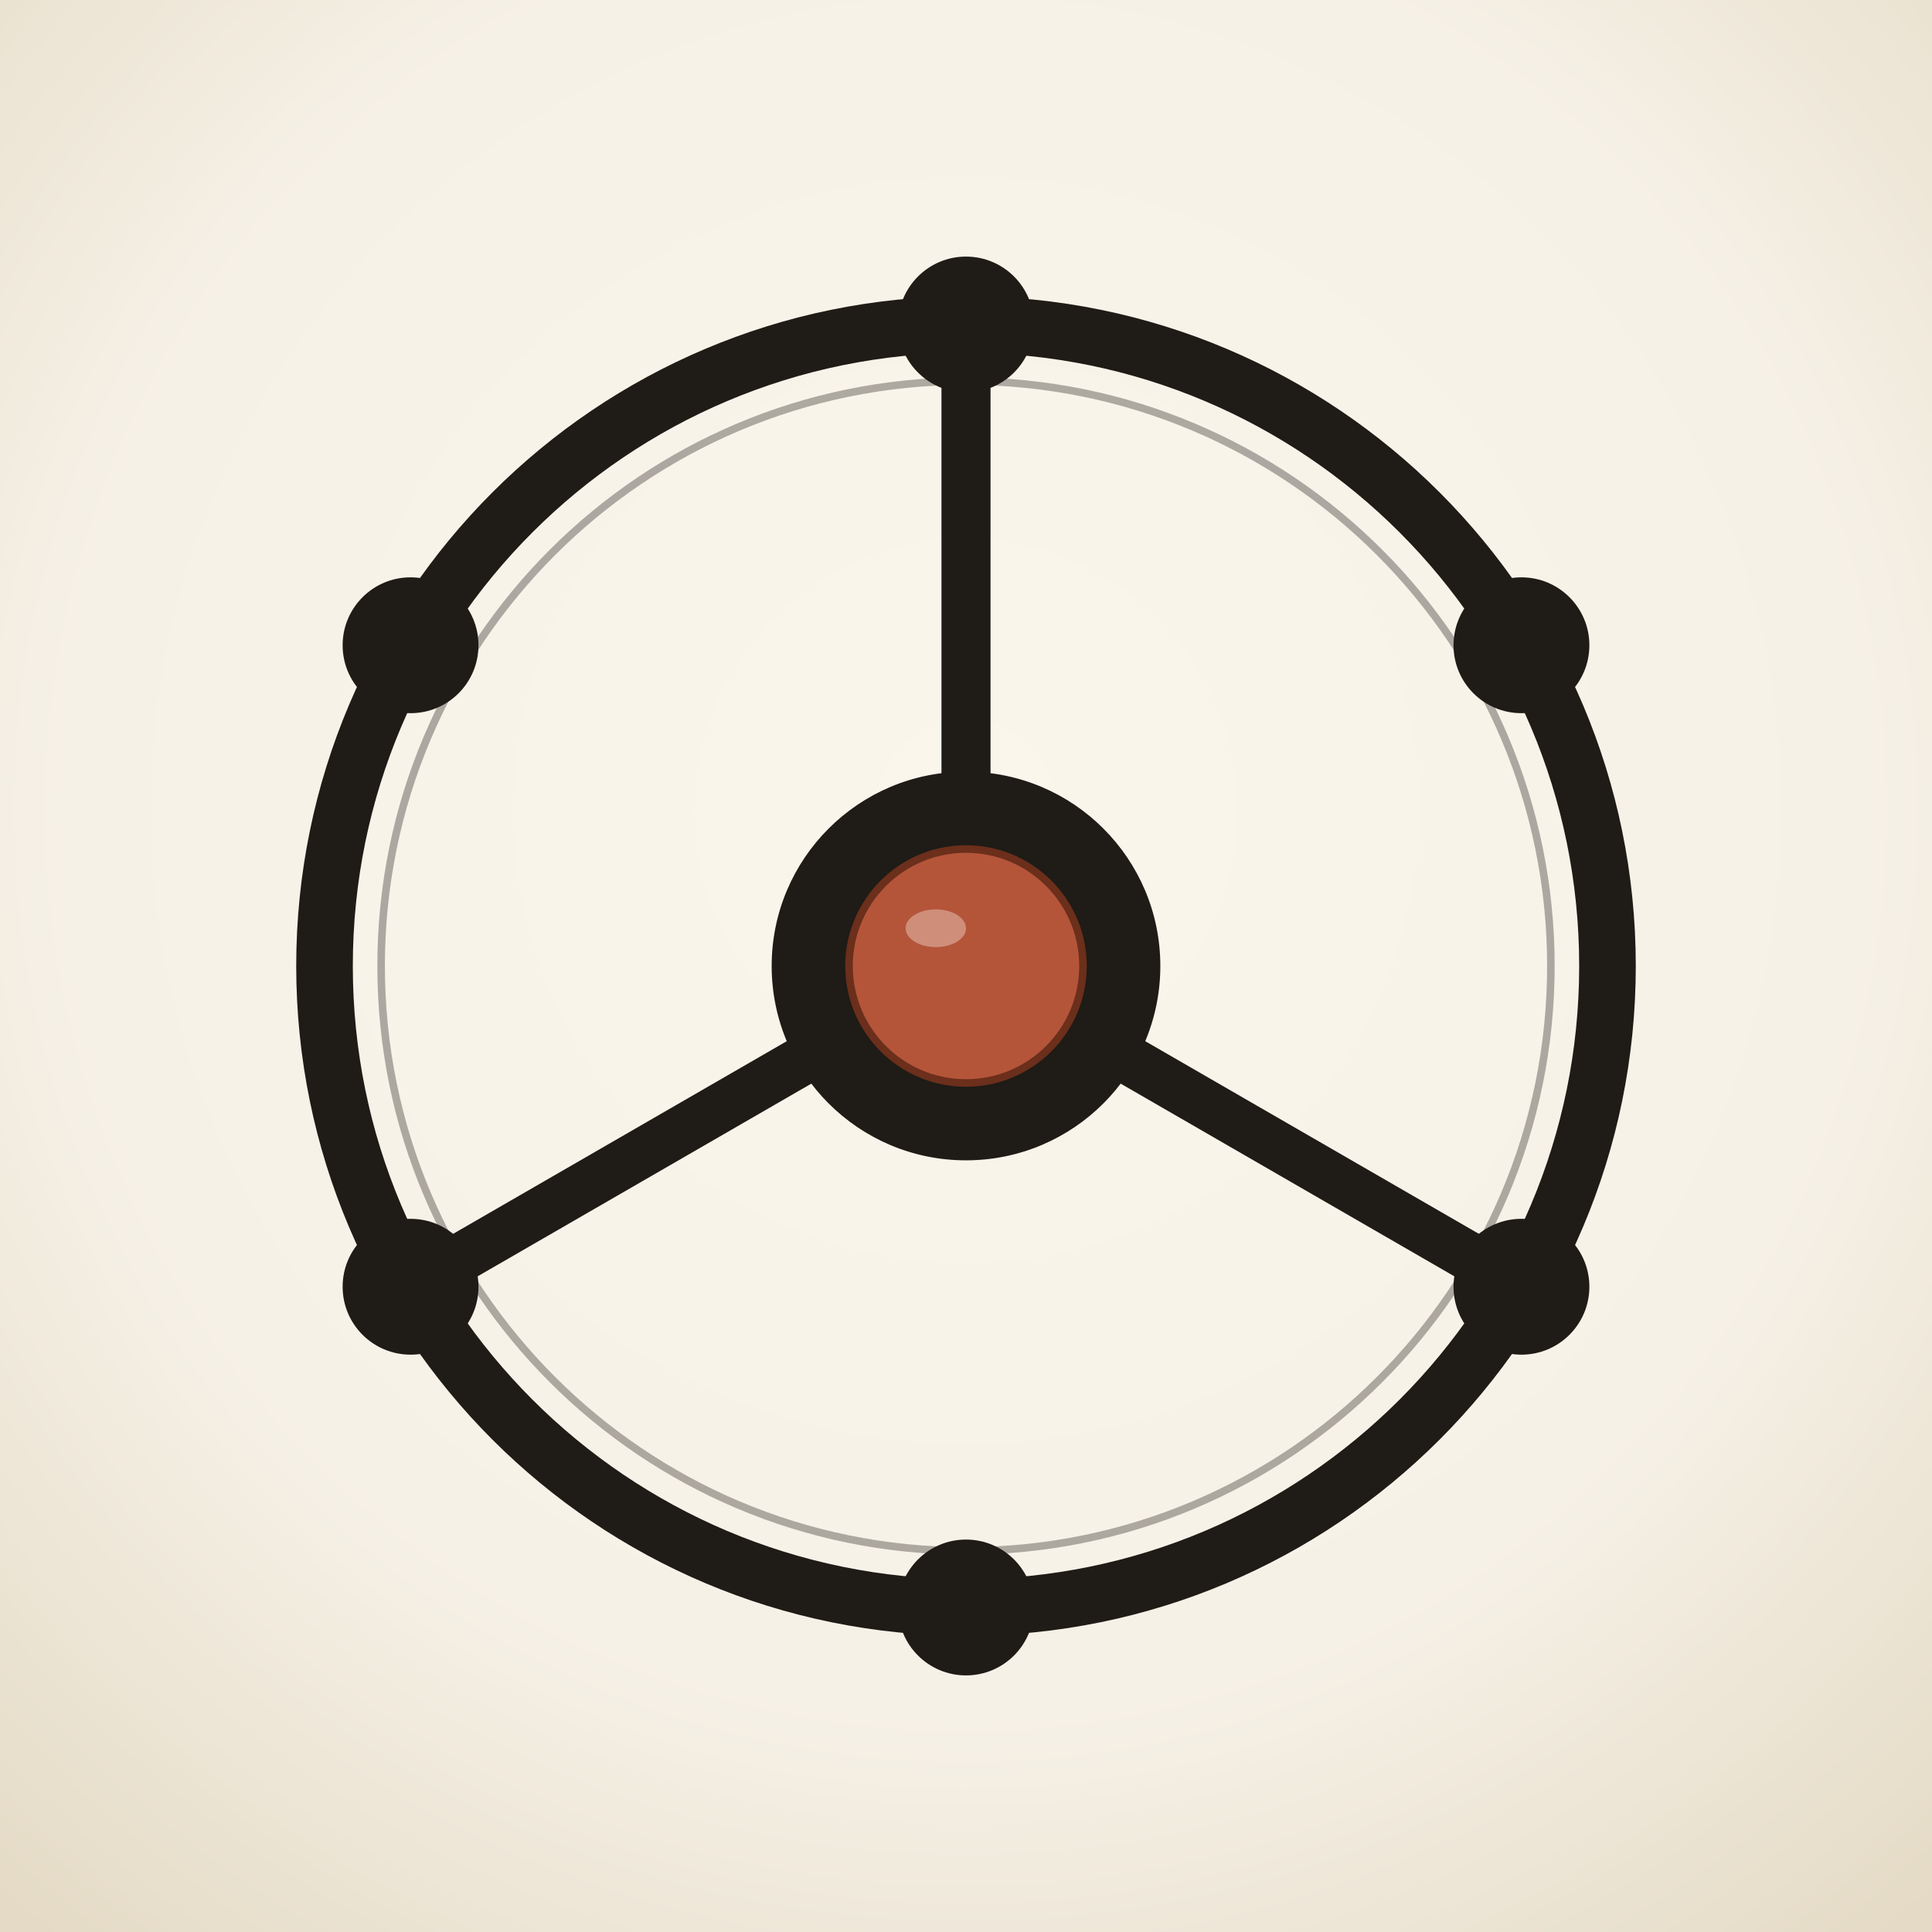
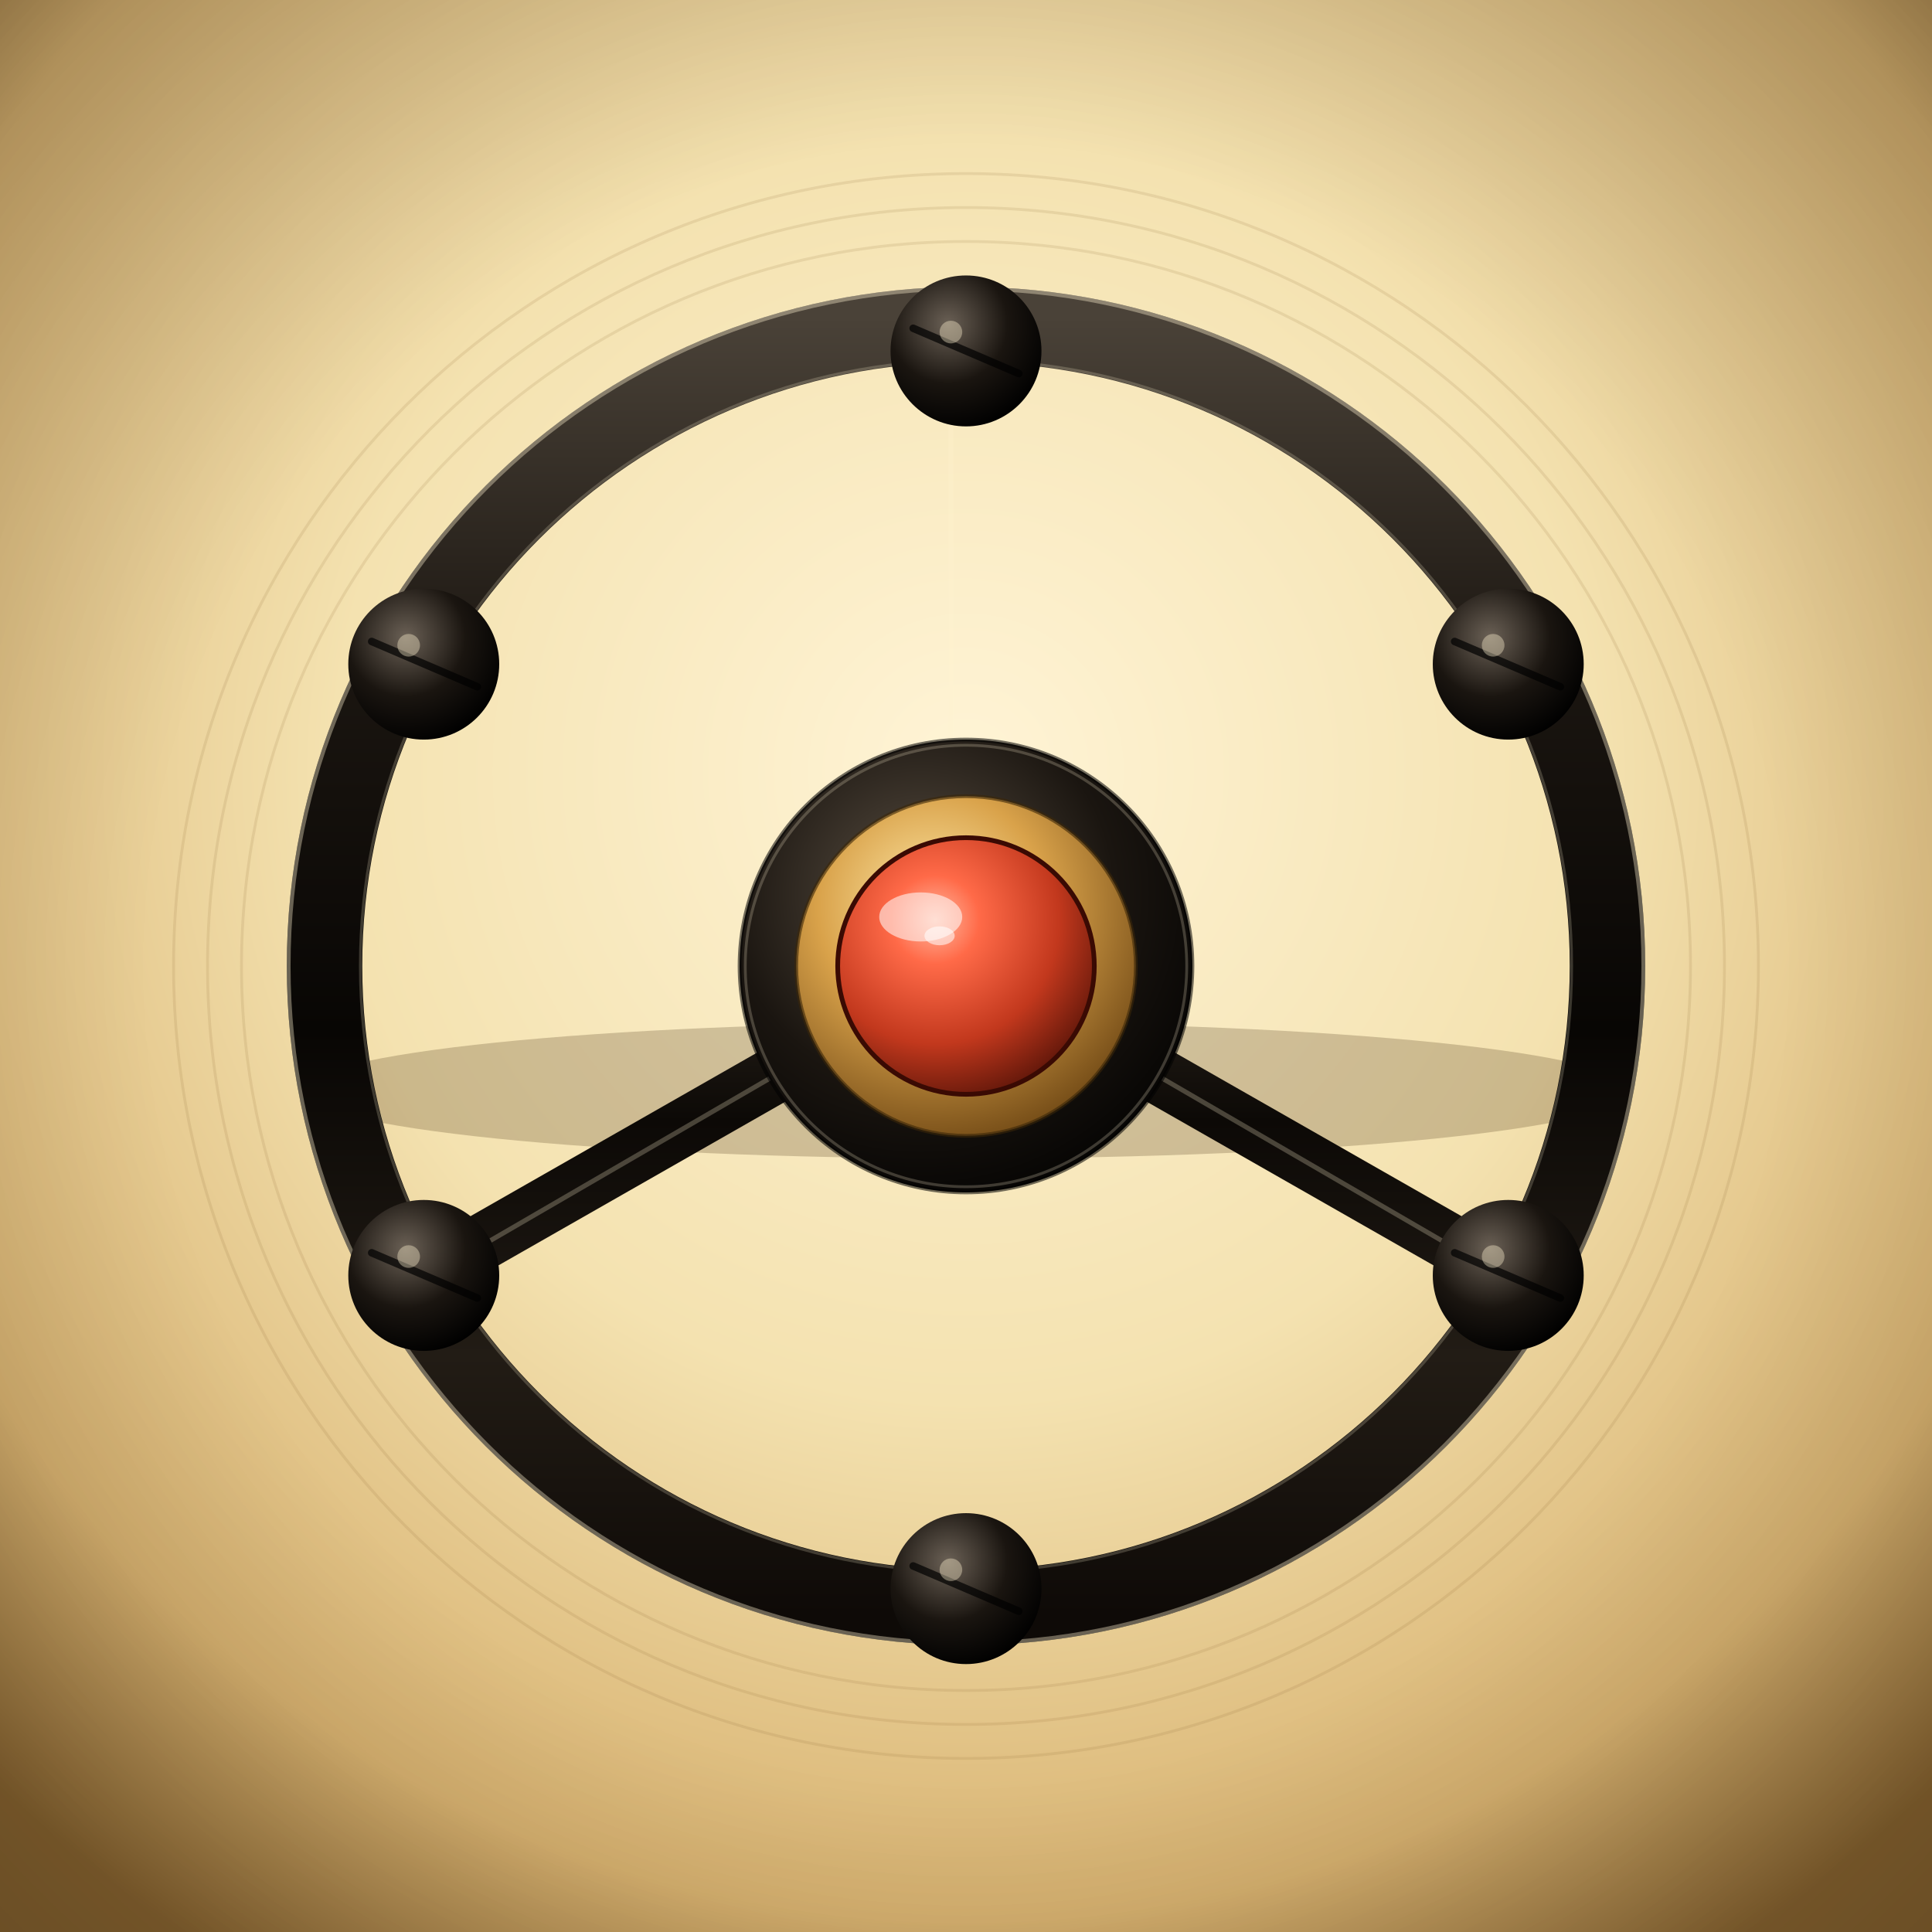
<svg xmlns="http://www.w3.org/2000/svg" viewBox="0 0 1024 1024" role="img" aria-label="Central Optimus">
  <defs>
-     <radialGradient id="paper" cx="50%" cy="42%" r="75%">
-       <stop offset="0%" stop-color="#fbf6ec" />
-       <stop offset="62%" stop-color="#f6f1e7" />
-       <stop offset="100%" stop-color="#e4dac5" />
+     <radialGradient id="dial" cx="50%" cy="40%" r="72%">
+       <stop offset="0%" stop-color="#fff4d6" />
+       <stop offset="45%" stop-color="#f4e2b0" />
+       <stop offset="82%" stop-color="#d8b270" />
+       <stop offset="100%" stop-color="#8a6530" />
+     </radialGradient>
+     <linearGradient id="steel" x1="0%" y1="0%" x2="0%" y2="100%">
+       <stop offset="0%" stop-color="#4a4238" />
+       <stop offset="28%" stop-color="#1a1510" />
+       <stop offset="55%" stop-color="#080604" />
+       <stop offset="80%" stop-color="#221c15" />
+       <stop offset="100%" stop-color="#0e0a07" />
+     </linearGradient>
+     <radialGradient id="hub" cx="40%" cy="34%" r="78%">
+       <stop offset="0%" stop-color="#5a4f42" />
+       <stop offset="55%" stop-color="#1a1510" />
+       <stop offset="100%" stop-color="#000000" />
+     </radialGradient>
+     <radialGradient id="gold" cx="40%" cy="32%" r="75%">
+       <stop offset="0%" stop-color="#ffe9a8" />
+       <stop offset="45%" stop-color="#d9a24a" />
+       <stop offset="100%" stop-color="#6b4412" />
+     </radialGradient>
+     <radialGradient id="ruby" cx="38%" cy="32%" r="78%">
+       <stop offset="0%" stop-color="#ffb8a0" />
+       <stop offset="22%" stop-color="#ff6a48" />
+       <stop offset="62%" stop-color="#c2381d" />
+       <stop offset="100%" stop-color="#4a0f05" />
+     </radialGradient>
+     <radialGradient id="screw" cx="38%" cy="32%" r="72%">
+       <stop offset="0%" stop-color="#6a6055" />
+       <stop offset="55%" stop-color="#1a1510" />
+       <stop offset="100%" stop-color="#000000" />
+     </radialGradient>
+     <linearGradient id="spoke" x1="0%" y1="0%" x2="0%" y2="100%">
+       <stop offset="0%" stop-color="#2a241c" />
+       <stop offset="50%" stop-color="#0c0906" />
+       <stop offset="100%" stop-color="#1a1510" />
+     </linearGradient>
+     <radialGradient id="vignette" cx="50%" cy="50%" r="70%">
+       <stop offset="60%" stop-color="#000" stop-opacity="0" />
+       <stop offset="100%" stop-color="#000" stop-opacity="0.22" />
    </radialGradient>
  </defs>
-   <rect width="1024" height="1024" fill="url(#paper)" />
-   <g stroke="#1f1b16" fill="none" stroke-linecap="round">
-     <line x1="512" y1="172" x2="512" y2="512" stroke-width="26" />
-     <line x1="806.4" y1="682" x2="512" y2="512" stroke-width="26" />
-     <line x1="217.6" y1="682" x2="512" y2="512" stroke-width="26" />
+   <rect width="1024" height="1024" fill="url(#dial)" />
+   <g fill="none" stroke="#8a6530" opacity="0.14">
+     <circle cx="512" cy="512" r="420" stroke-width="1.5" />
+     <circle cx="512" cy="512" r="402" stroke-width="1.5" />
+     <circle cx="512" cy="512" r="384" stroke-width="1.5" />
  </g>
-   <g stroke="#1f1b16" fill="none">
-     <circle cx="512" cy="512" r="340" stroke-width="30" />
-     <circle cx="512" cy="512" r="310" stroke-width="4" opacity="0.35" />
+   <rect width="1024" height="1024" fill="url(#vignette)" />
+   <ellipse cx="512" cy="578" rx="352" ry="36" fill="#3a2608" opacity="0.22" />
+   <circle cx="512" cy="512" r="340" fill="none" stroke="url(#steel)" stroke-width="40" />
+   <circle cx="512" cy="512" r="359" fill="none" stroke="#fff3d0" stroke-width="2" opacity="0.38" />
+   <circle cx="512" cy="512" r="321" fill="none" stroke="#fff3d0" stroke-width="1.5" opacity="0.2" />
+   <g stroke="url(#spoke)" fill="none" stroke-linecap="round" stroke-width="30">
+     <line x1="512" y1="186" x2="512" y2="512" />
+     <line x1="799.4" y1="676" x2="512" y2="512" />
+     <line x1="224.6" y1="676" x2="512" y2="512" />
  </g>
-   <g fill="#1f1b16">
-     <circle cx="512" cy="172" r="36" />
-     <circle cx="806.4" cy="342" r="36" />
-     <circle cx="806.4" cy="682" r="36" />
-     <circle cx="512" cy="852" r="36" />
-     <circle cx="217.6" cy="682" r="36" />
-     <circle cx="217.6" cy="342" r="36" />
+   <g stroke="#fff3d0" fill="none" stroke-linecap="round" stroke-width="2.5" opacity="0.25">
+     <line x1="504" y1="200" x2="504" y2="500" />
+     <line x1="789" y1="672" x2="510" y2="510" />
+     <line x1="235" y1="672" x2="514" y2="510" />
  </g>
-   <circle cx="512" cy="512" r="102" fill="#1f1b16" />
-   <circle cx="512" cy="512" r="102" fill="none" stroke="#1f1b16" stroke-width="2" />
-   <circle cx="512" cy="512" r="62" fill="#b4553a" />
-   <circle cx="512" cy="512" r="62" fill="none" stroke="#6b2f1b" stroke-width="4" />
-   <ellipse cx="496" cy="492" rx="16" ry="10" fill="#fffaf1" opacity="0.35" />
+   <g>
+     <circle cx="512" cy="186" r="40" fill="url(#screw)" />
+     <circle cx="799.4" cy="352" r="40" fill="url(#screw)" />
+     <circle cx="799.4" cy="676" r="40" fill="url(#screw)" />
+     <circle cx="512" cy="842" r="40" fill="url(#screw)" />
+     <circle cx="224.6" cy="676" r="40" fill="url(#screw)" />
+     <circle cx="224.6" cy="352" r="40" fill="url(#screw)" />
+   </g>
+   <g stroke="#000" stroke-width="4" stroke-linecap="round" opacity="0.7">
+     <line x1="484" y1="174" x2="540" y2="198" />
+     <line x1="771" y1="340" x2="827" y2="364" />
+     <line x1="771" y1="664" x2="827" y2="688" />
+     <line x1="484" y1="830" x2="540" y2="854" />
+     <line x1="197" y1="664" x2="253" y2="688" />
+     <line x1="197" y1="340" x2="253" y2="364" />
+   </g>
+   <g fill="#fff3d0" opacity="0.38">
+     <circle cx="504" cy="176" r="6" />
+     <circle cx="791.4" cy="342" r="6" />
+     <circle cx="791.4" cy="666" r="6" />
+     <circle cx="504" cy="832" r="6" />
+     <circle cx="216.6" cy="666" r="6" />
+     <circle cx="216.6" cy="342" r="6" />
+   </g>
+   <circle cx="512" cy="512" r="120" fill="url(#hub)" />
+   <circle cx="512" cy="512" r="120" fill="none" stroke="#000" stroke-width="2" opacity="0.55" />
+   <circle cx="512" cy="512" r="117" fill="none" stroke="#fff3d0" stroke-width="1.5" opacity="0.22" />
+   <circle cx="512" cy="512" r="90" fill="url(#gold)" />
+   <circle cx="512" cy="512" r="90" fill="none" stroke="#3a2608" stroke-width="2" opacity="0.6" />
+   <circle cx="512" cy="512" r="68" fill="url(#ruby)" />
+   <circle cx="512" cy="512" r="68" fill="none" stroke="#3a0a03" stroke-width="2.5" />
+   <ellipse cx="488" cy="486" rx="22" ry="13" fill="#fff" opacity="0.55" />
+   <ellipse cx="498" cy="496" rx="8" ry="5" fill="#fff" opacity="0.55" />
</svg>
